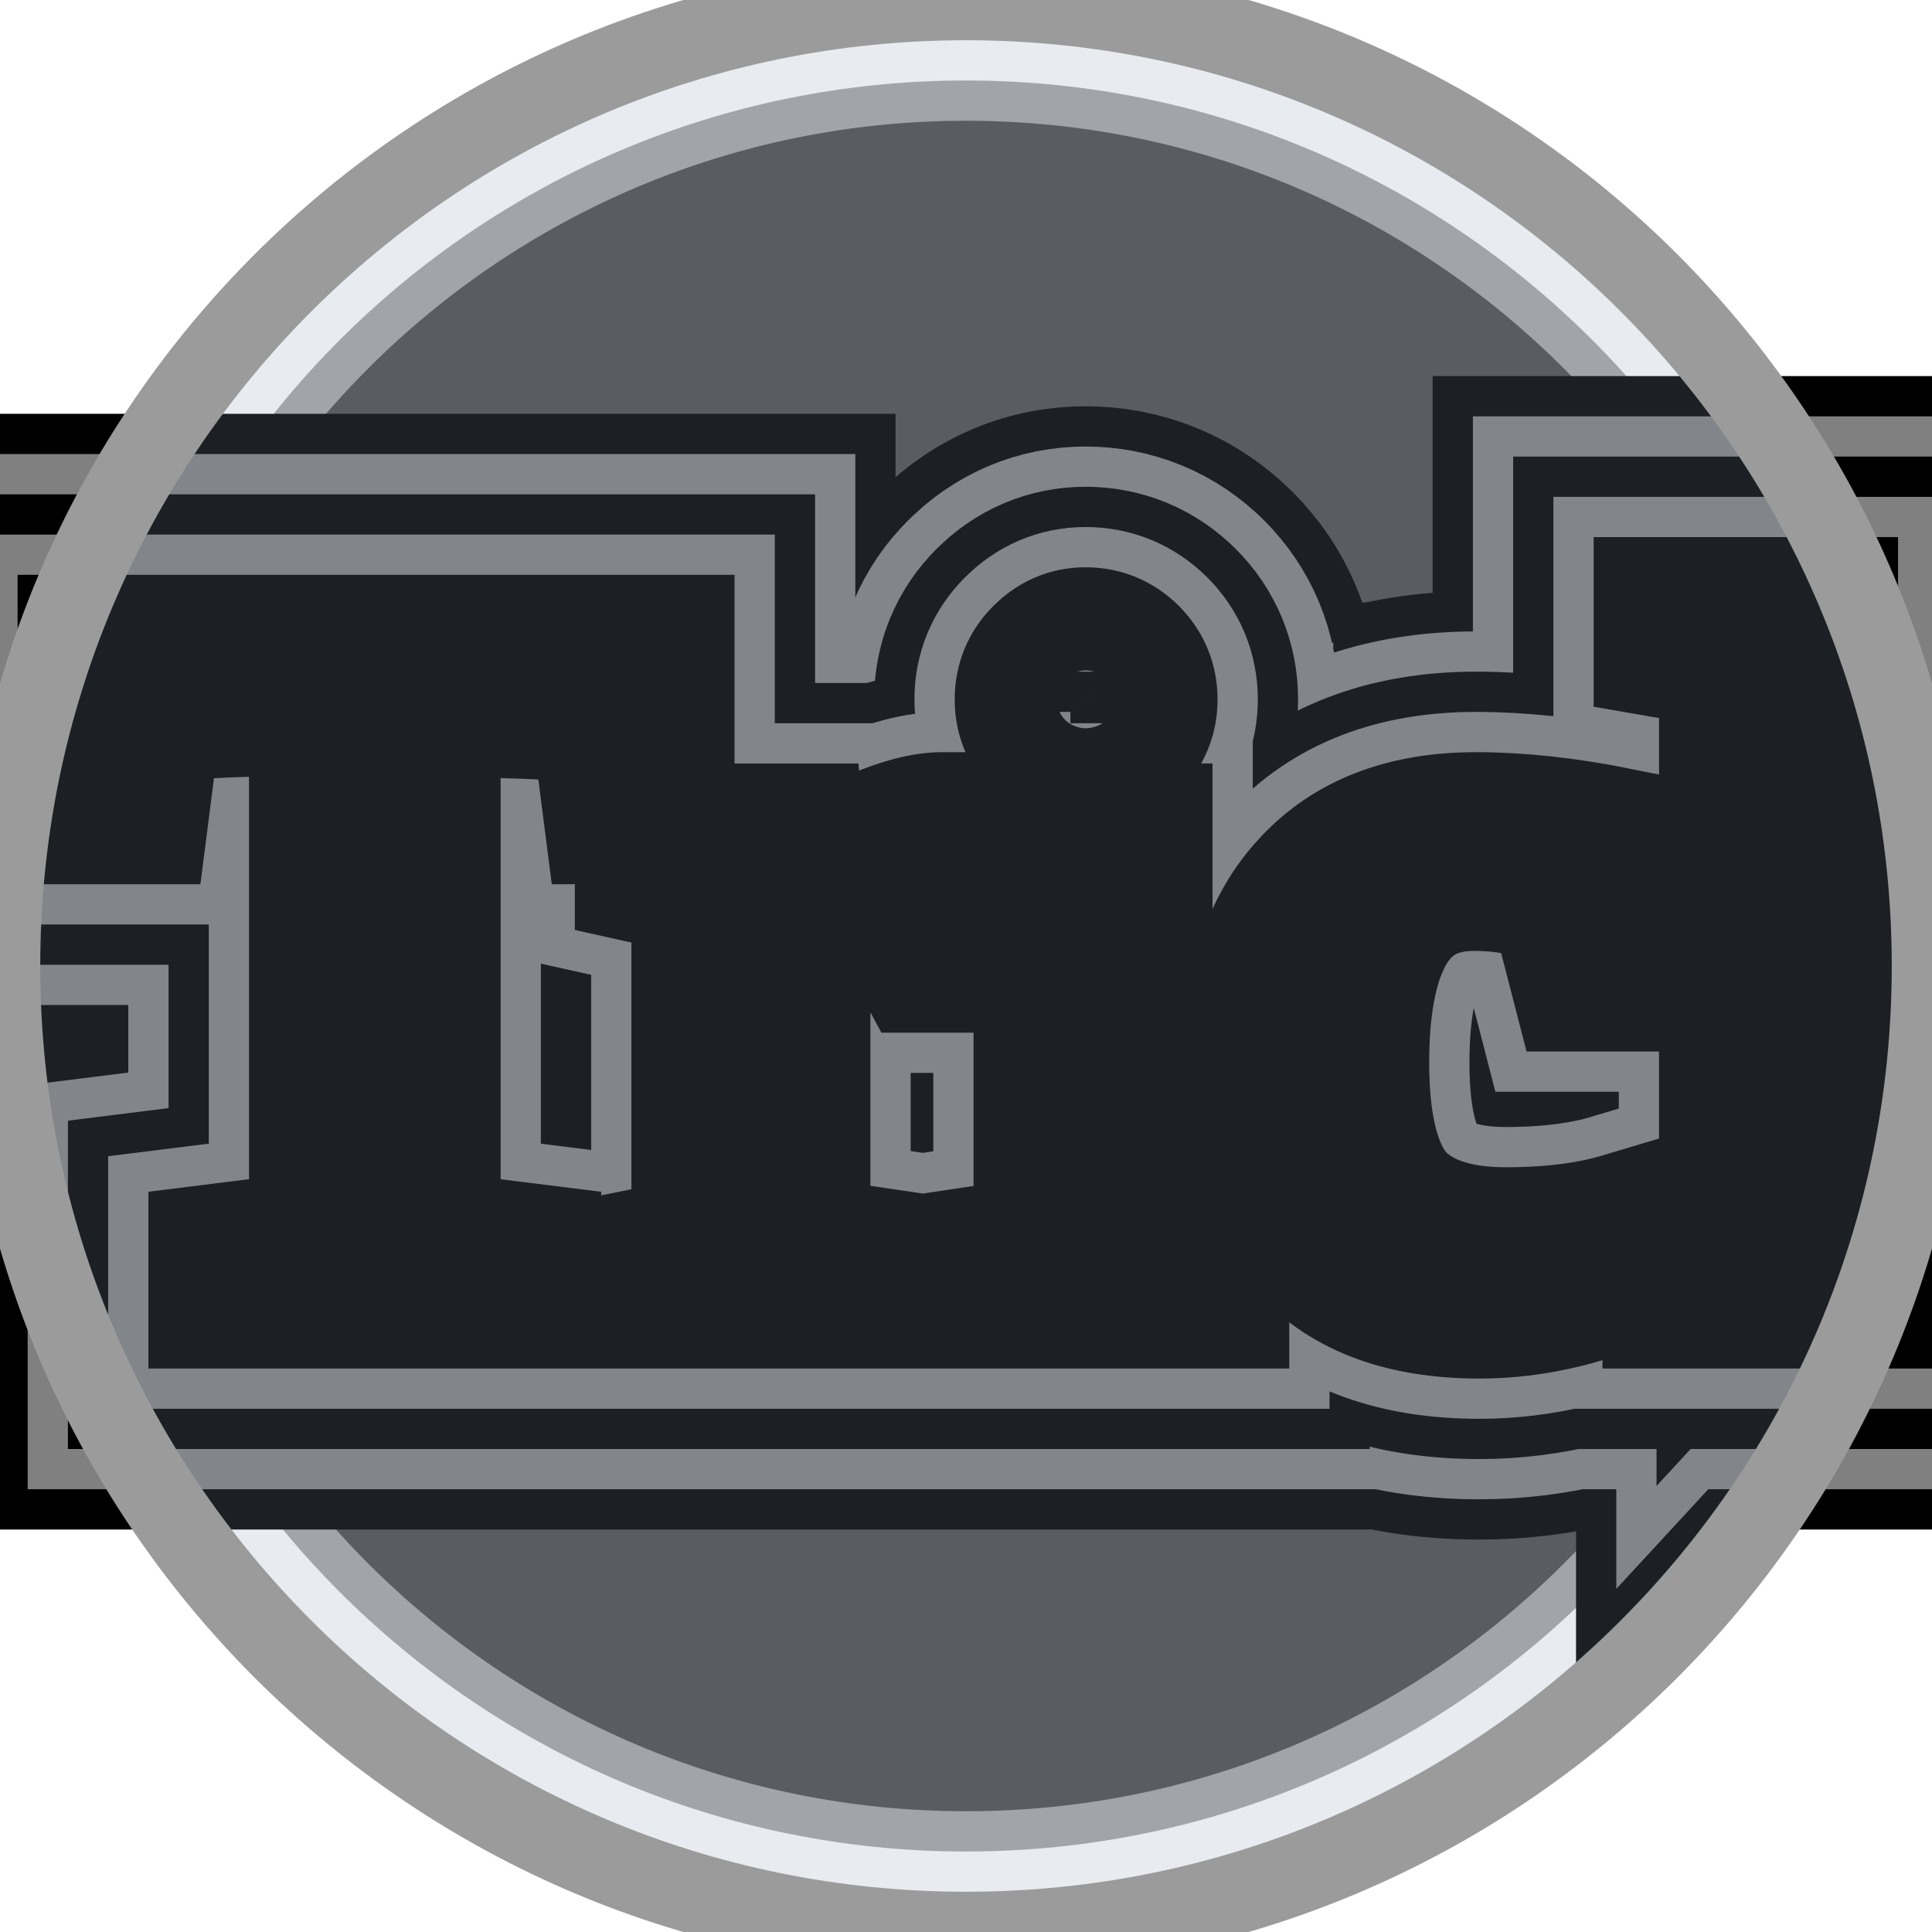
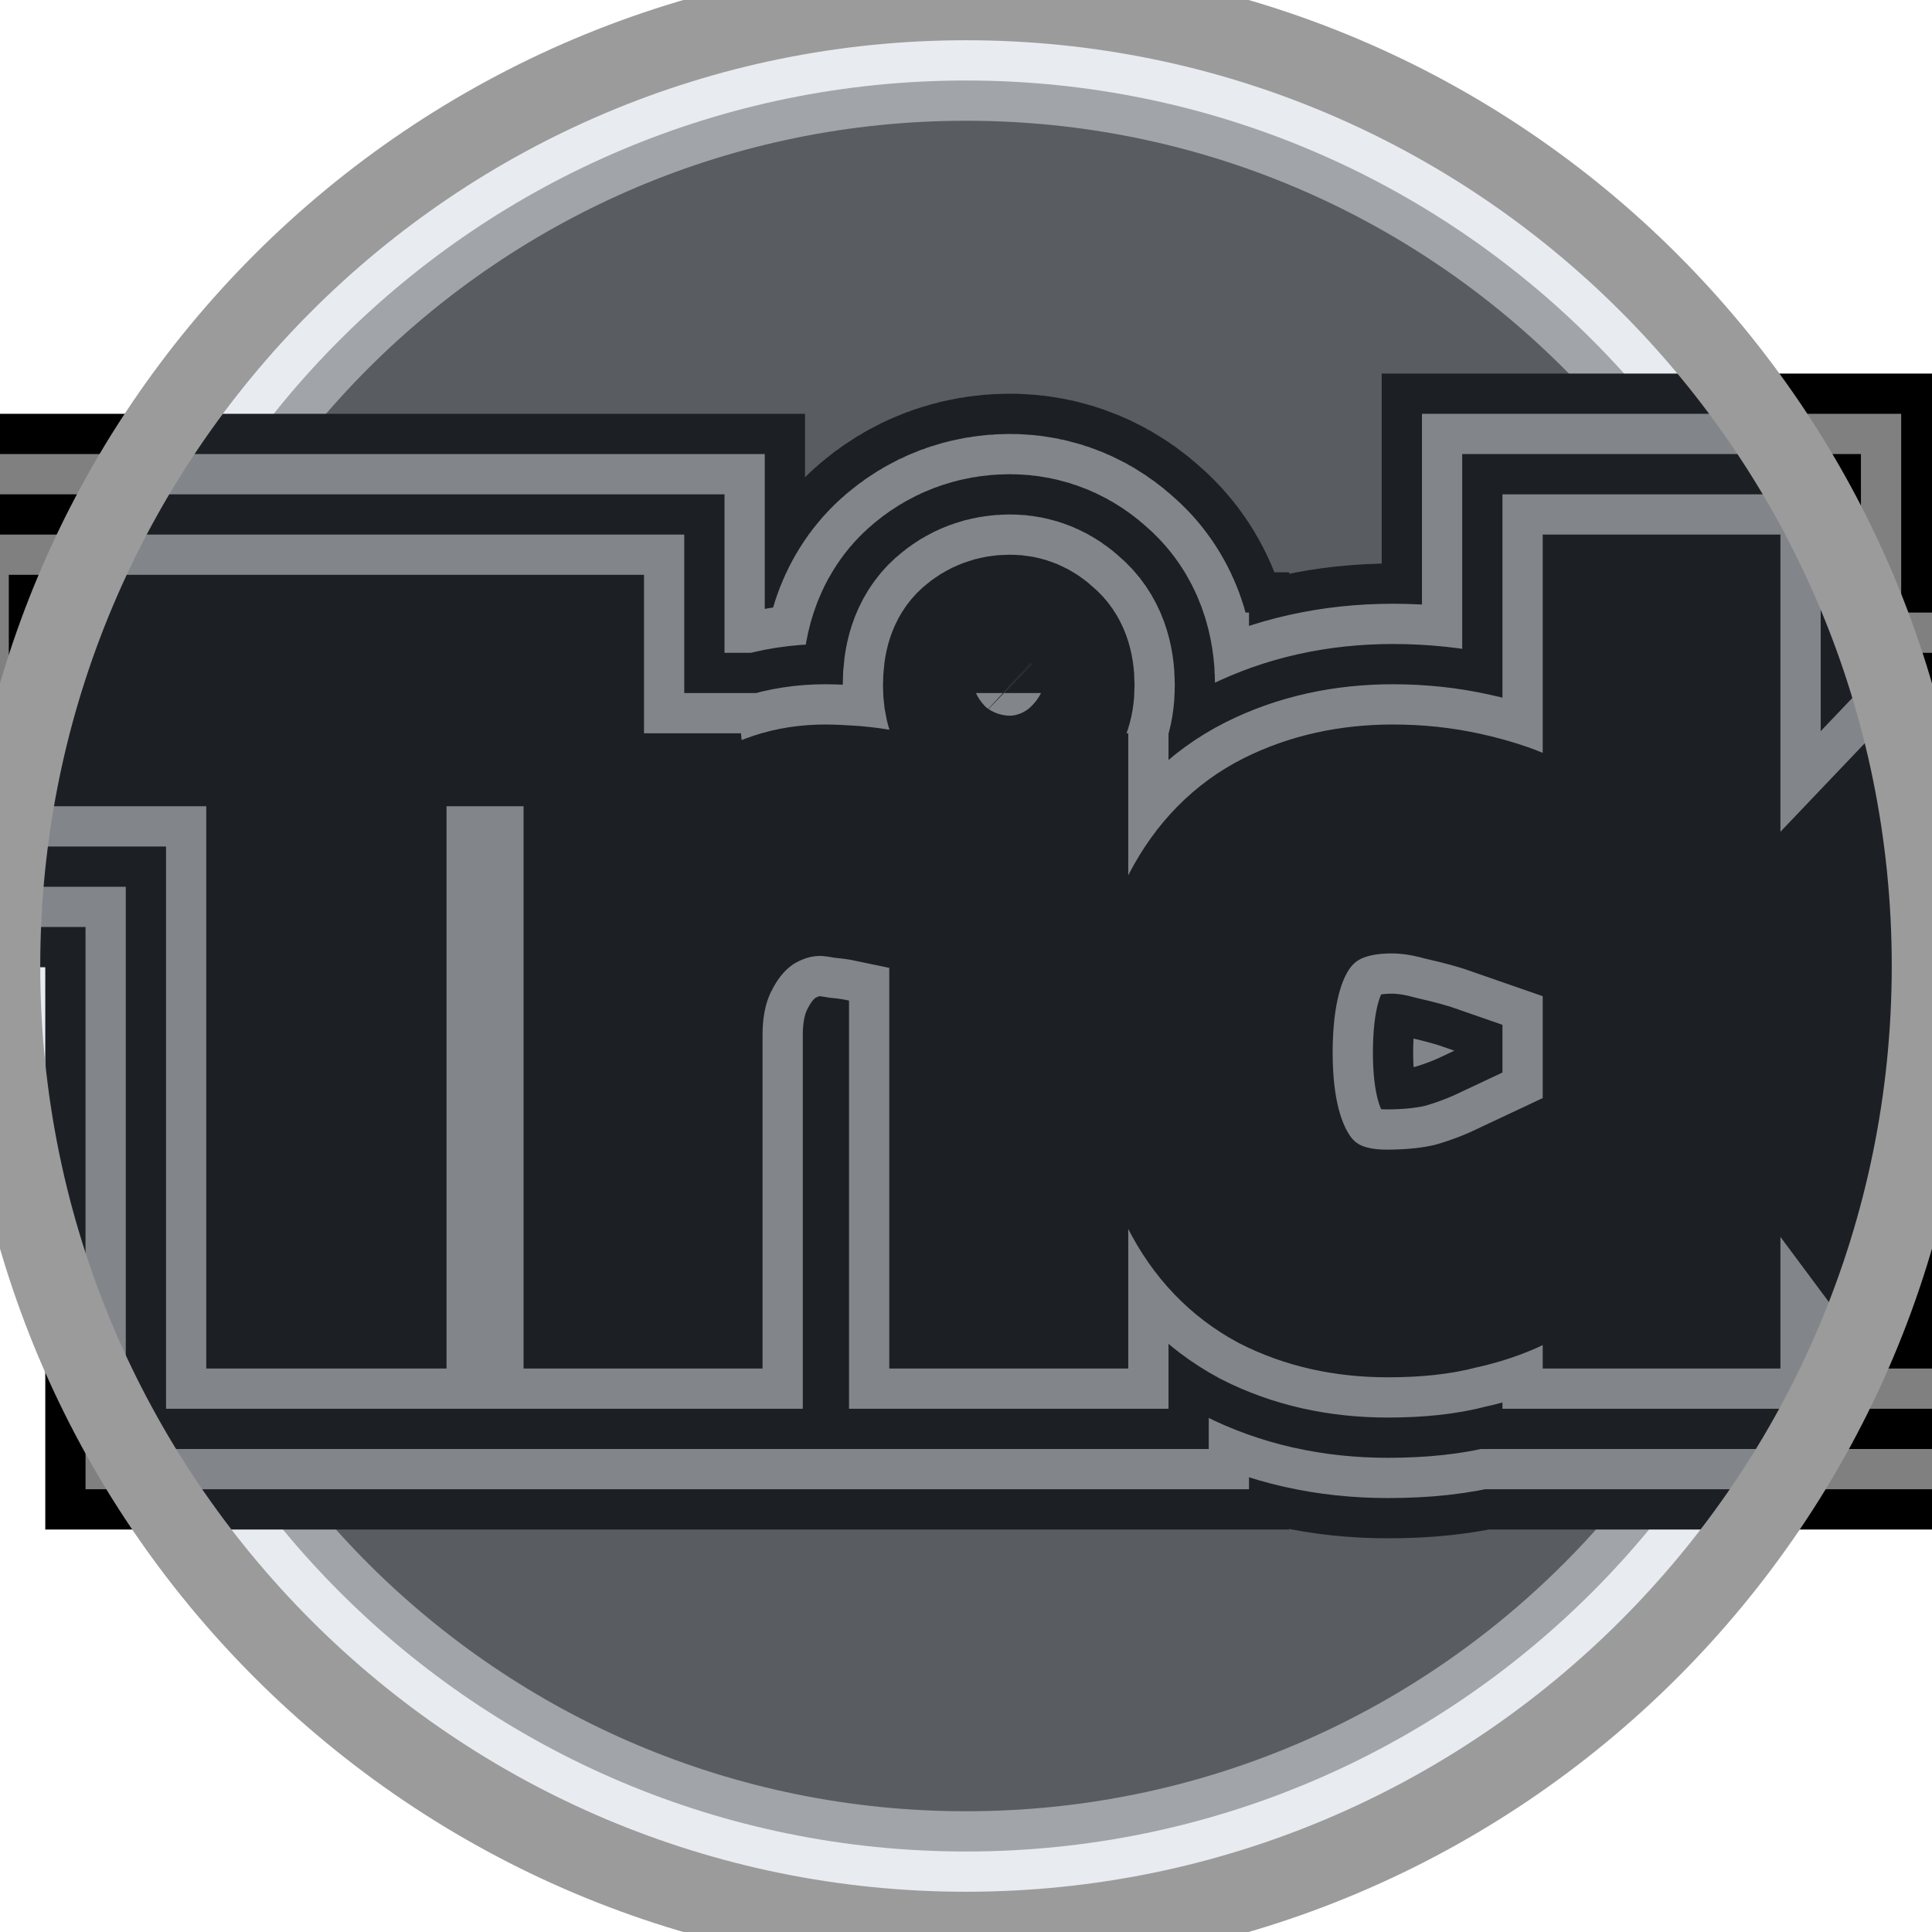
<svg xmlns="http://www.w3.org/2000/svg" version="1.1" width="24" height="24" class="logo">
  <circle r="11" cx="12" cy="12" fill="rgba(0,0,0,0.7)" stroke="rgba(255,255,255,0.5)" stroke-width="1" />
-   <text x="1" y="16" stroke="black" stroke-width="6" fill="none">Tricks</text>
-   <text x="1" y="16" stroke="gray" stroke-width="5" fill="none">Tricks</text>
-   <text x="1" y="16" stroke="black" stroke-width="4" fill="none">Tricks</text>
-   <text x="1" y="16" stroke="gray" stroke-width="3" fill="none">Tricks</text>
-   <text x="1" y="16" stroke="black" stroke-width="2" fill="none">Tricks</text>
+   <text x="1" y="16" stroke="black" stroke-width="6" fill="none" style="font-size:11px; font-family:avenir">Tricks</text>
+   <text x="1" y="16" stroke="gray" stroke-width="5" fill="none" style="font-size:11px; font-family:avenir">Tricks</text>
+   <text x="1" y="16" stroke="black" stroke-width="4" fill="none" style="font-size:11px; font-family:avenir">Tricks</text>
+   <text x="1" y="16" stroke="gray" stroke-width="3" fill="none" style="font-size:11px; font-family:avenir">Tricks</text>
+   <text x="1" y="16" stroke="black" stroke-width="2" fill="none" style="font-size:11px; font-family:avenir">Tricks</text>
  <circle r="12" cx="12" cy="12" fill="rgba(140,160,180,0.2)" stroke="rgba(155,155,155,1)" stroke-width="1" />
</svg>
